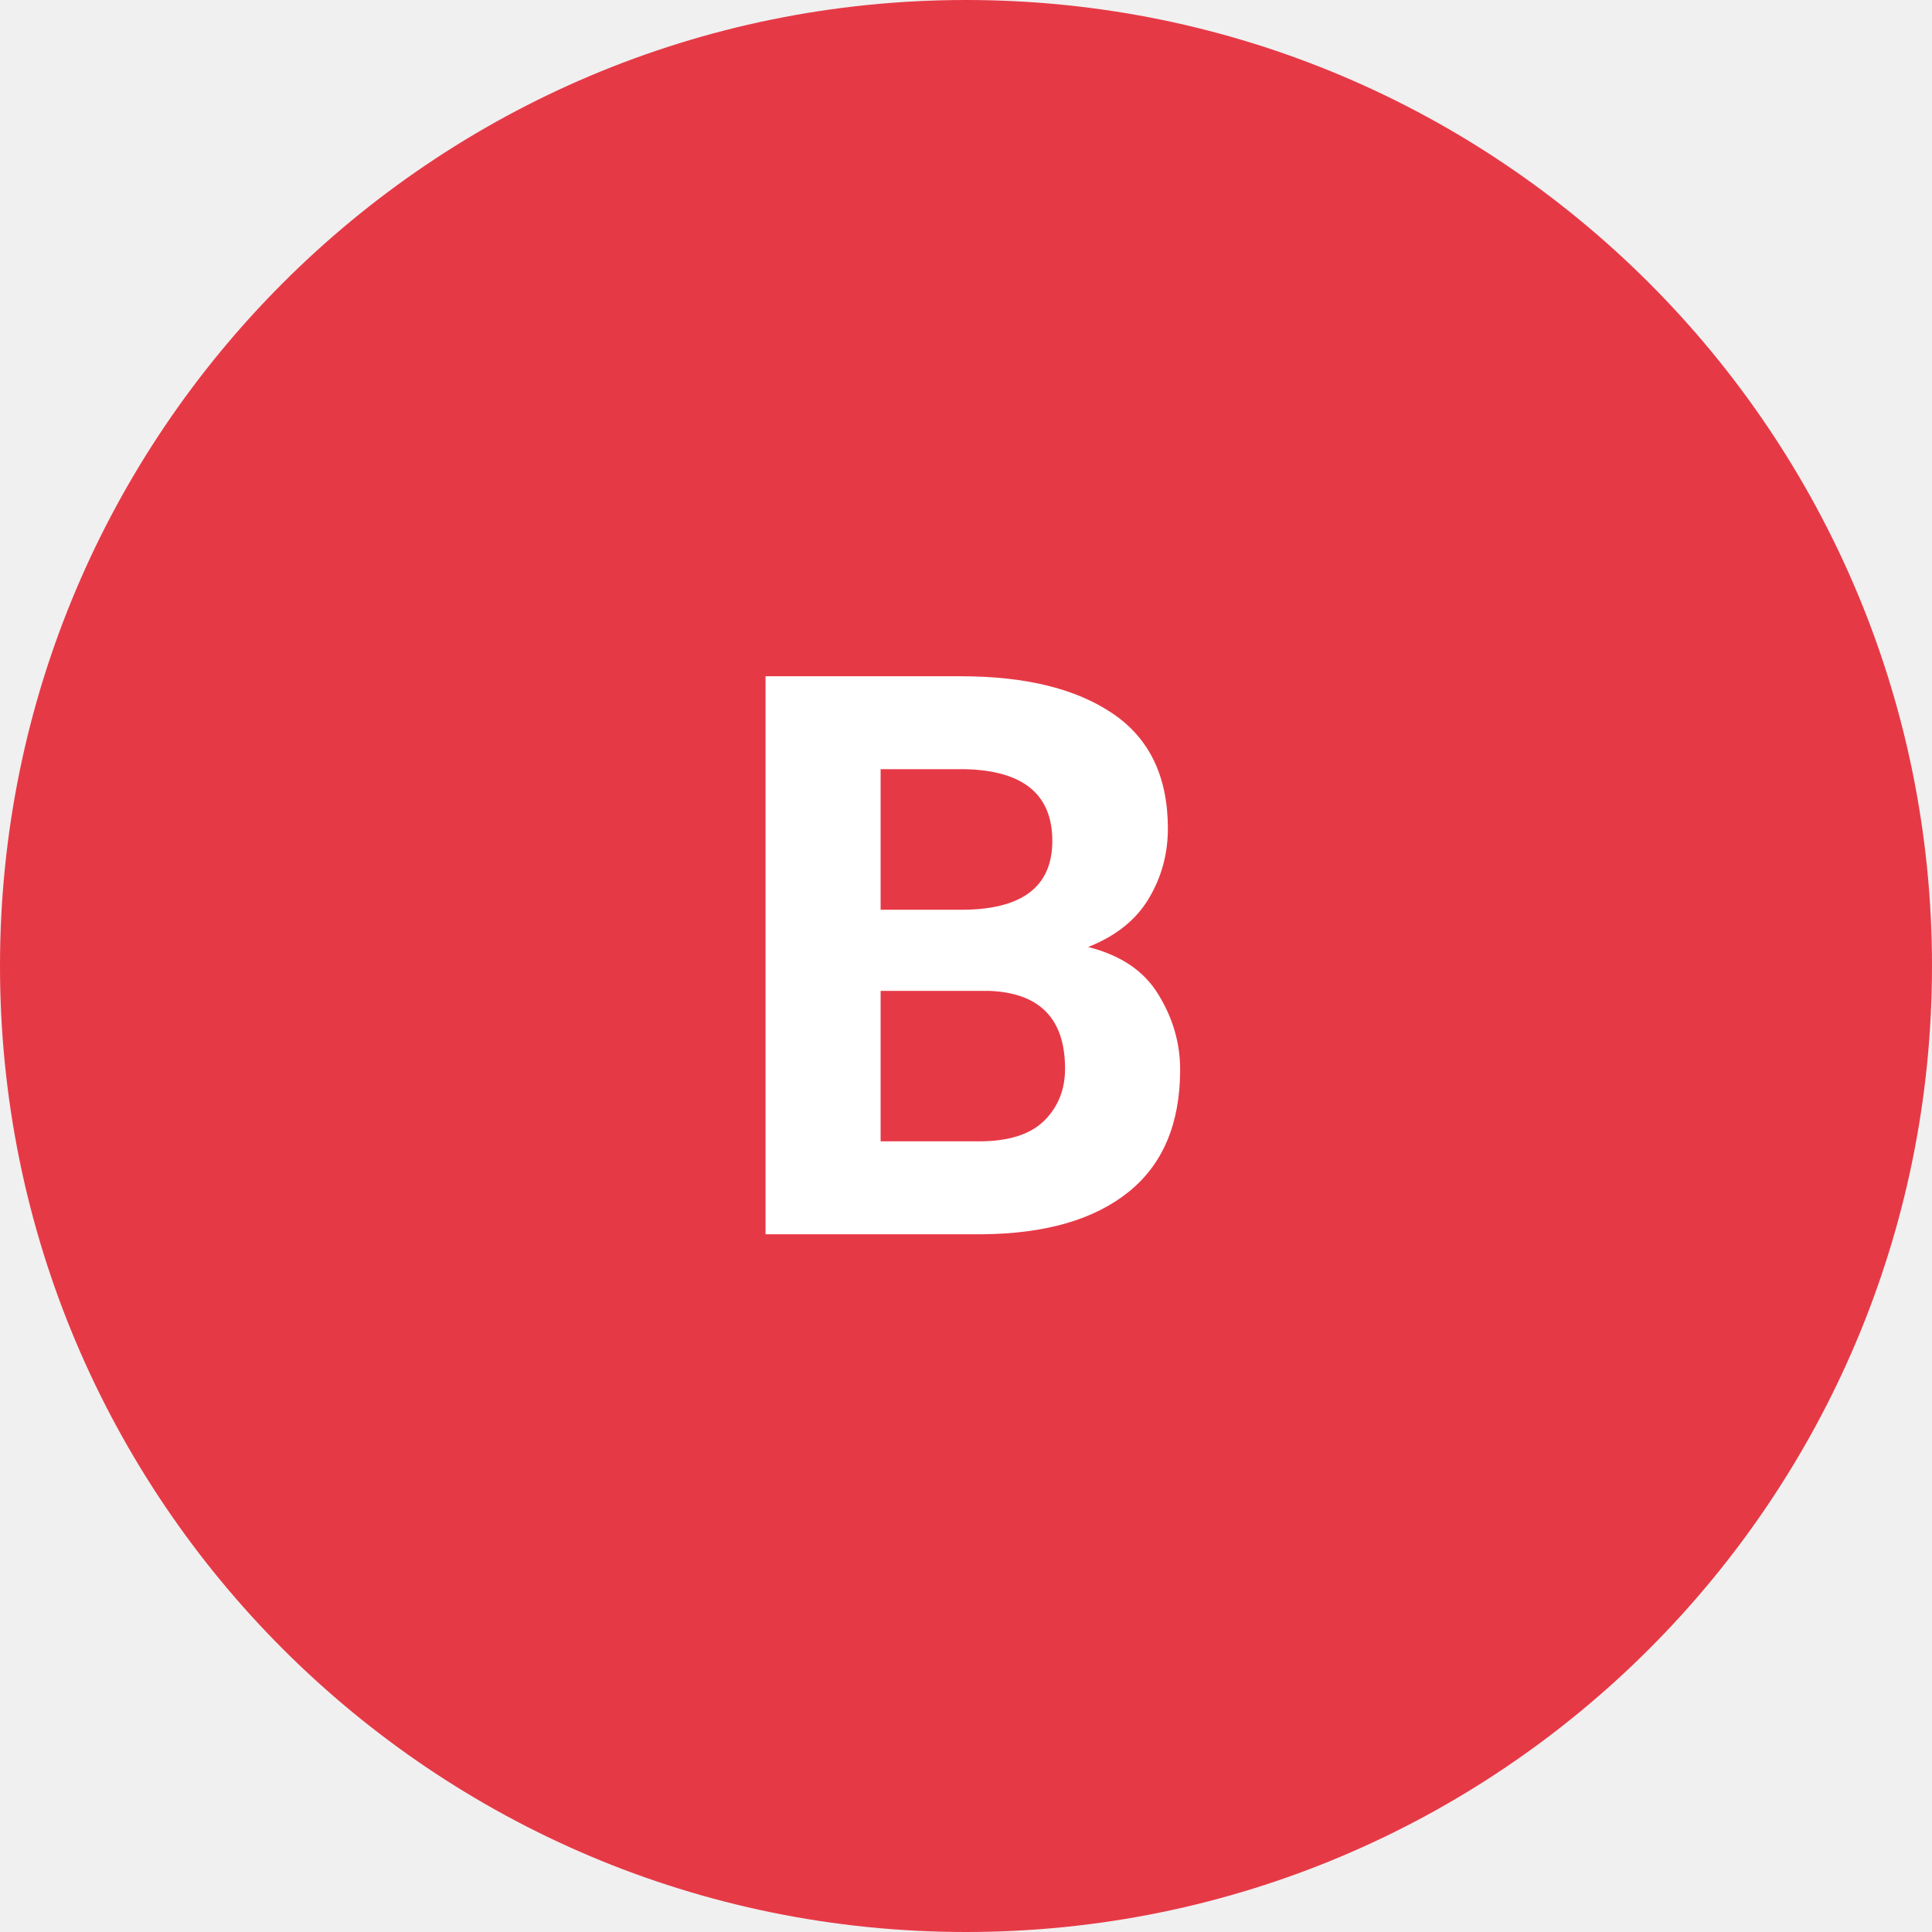
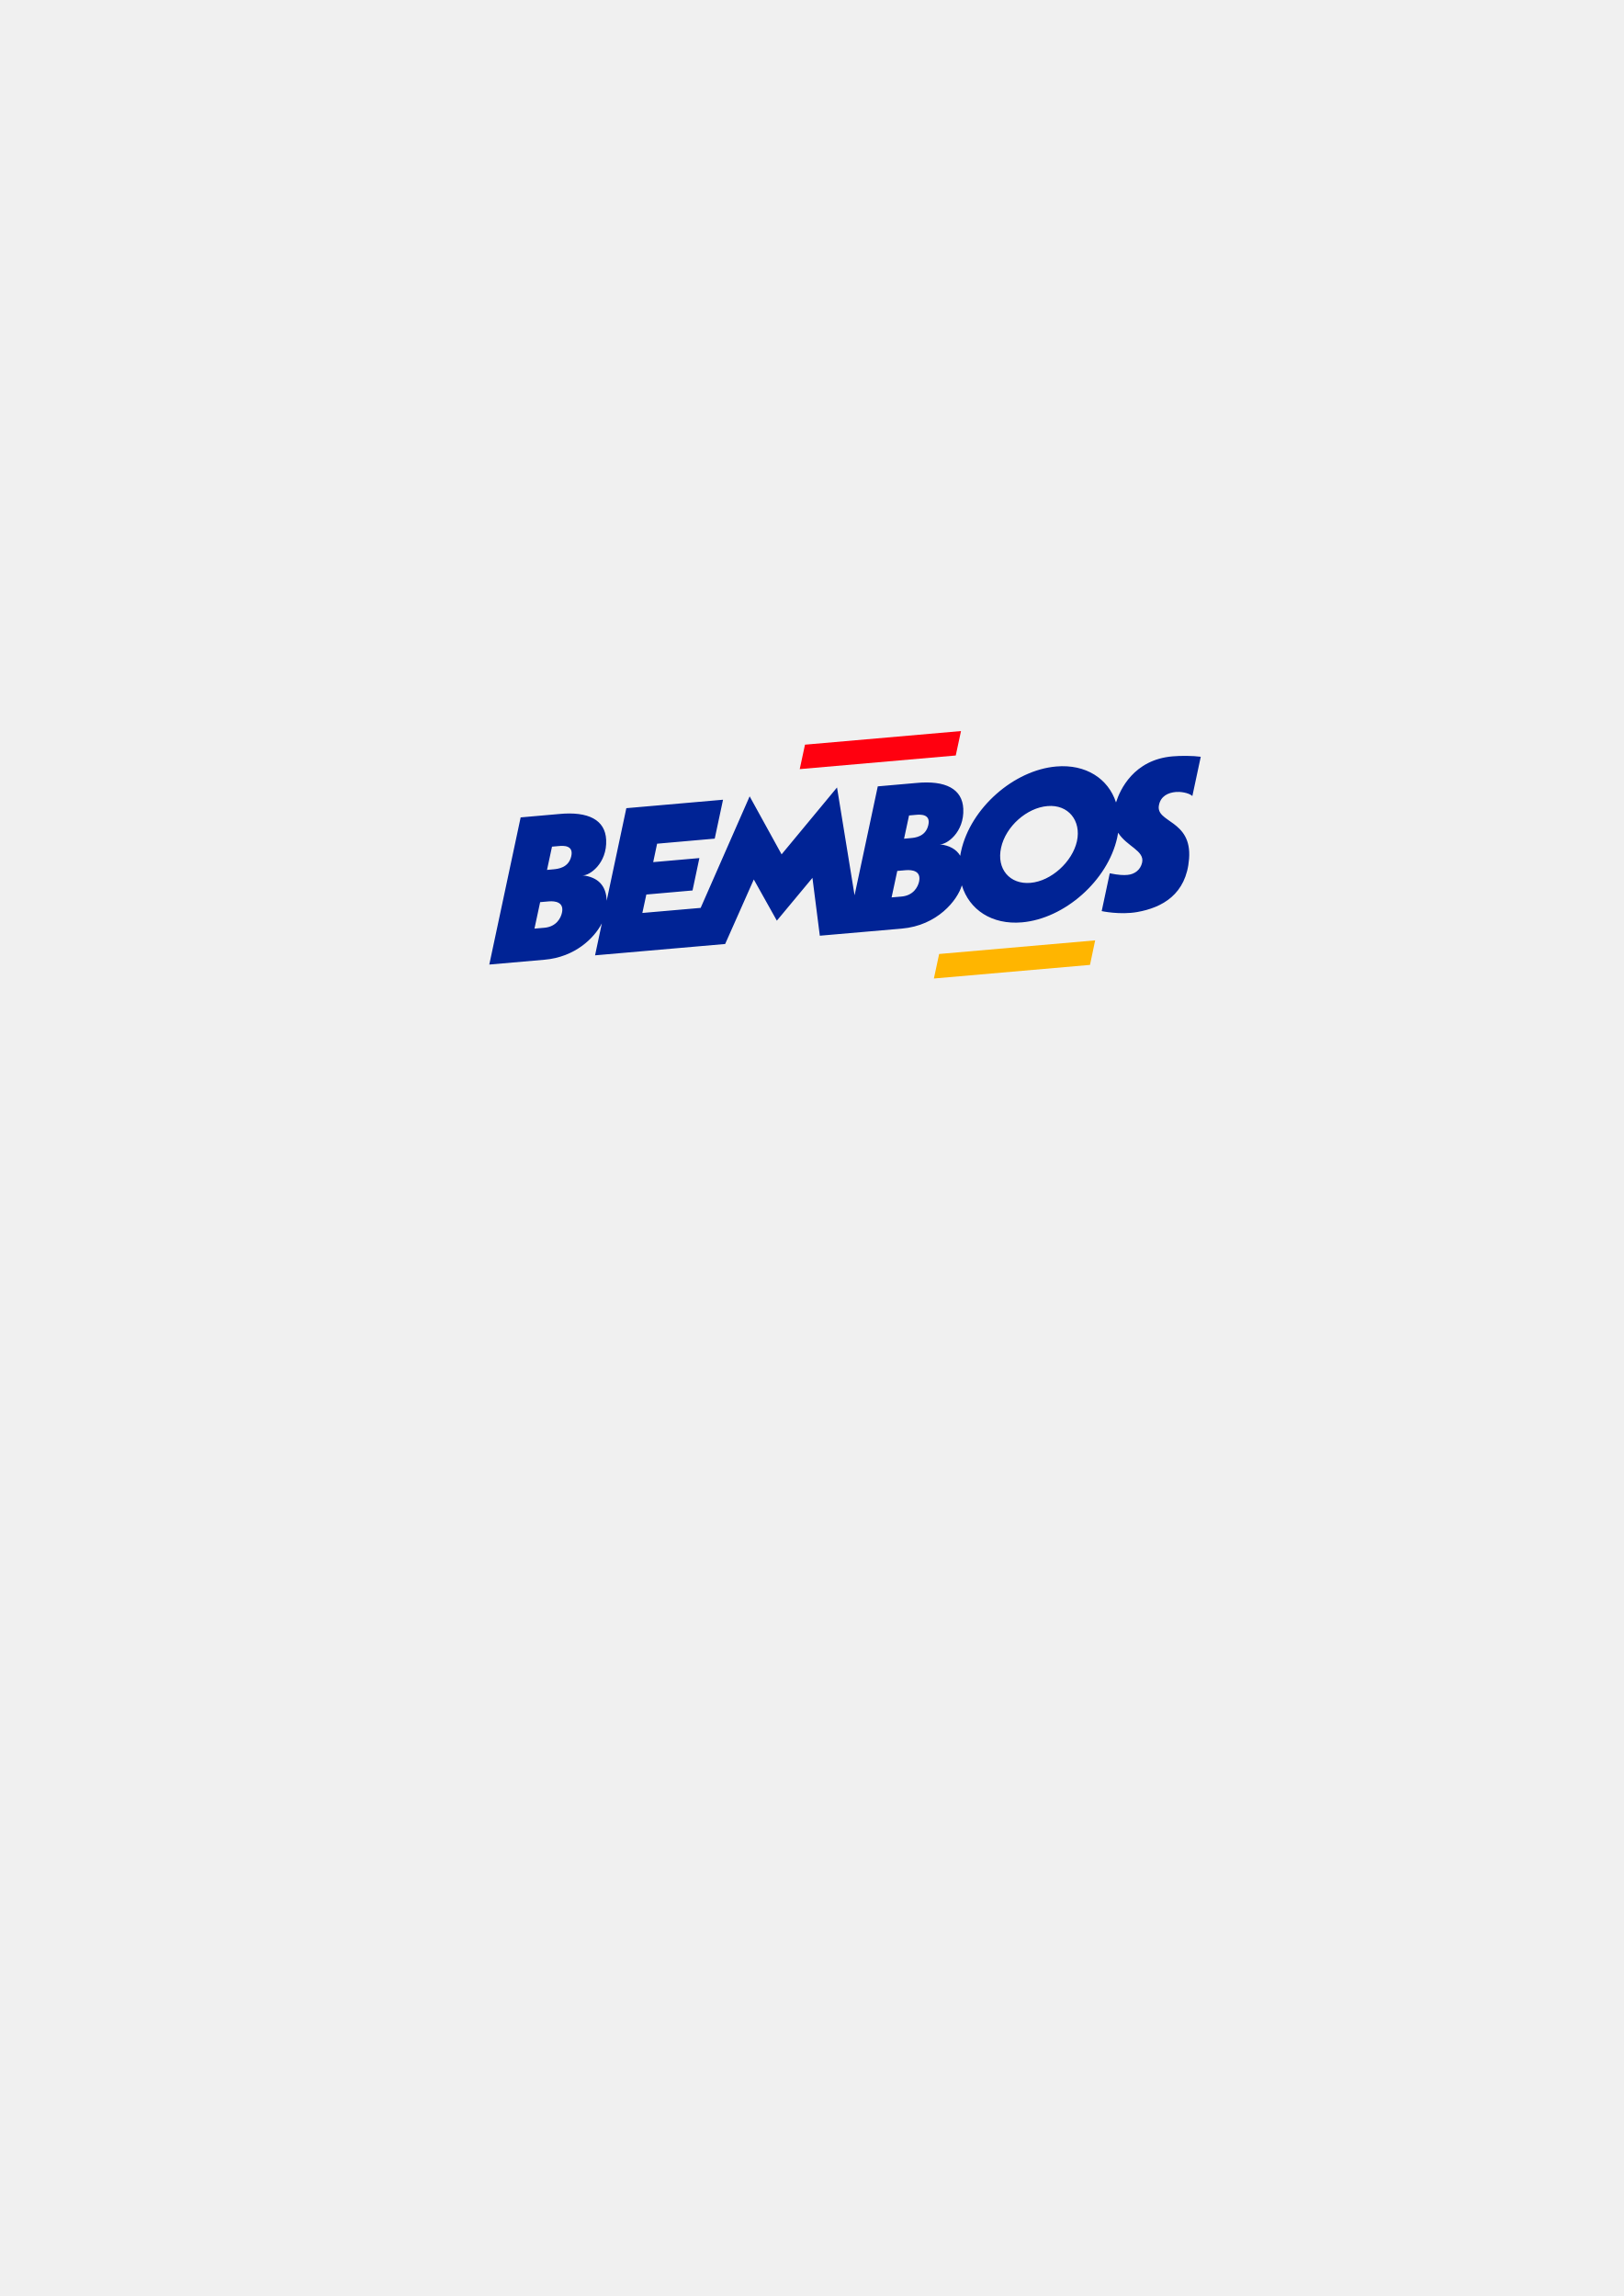
- <svg xmlns="http://www.w3.org/2000/svg" viewBox="0 0 64 64" role="img" aria-label="Bembos">
-   <circle cx="32" cy="32" r="32" fill="#E63946" />
-   <text x="32" y="32" text-anchor="middle" dominant-baseline="central" font-family="system-ui, -apple-system, 'Segoe UI', Roboto, sans-serif" font-weight="700" font-size="26" fill="#FFFFFF" letter-spacing="0">B</text>
+ <svg xmlns="http://www.w3.org/2000/svg" version="1.1" width="595.276pt" height="841.89pt" id="svg3" viewBox="0 0 595.276 841.89">
+   <defs id="defs3" />
+   <path d="m 399.61,353.804 -57.232,4.993 1.926,-8.993 57.2,-4.993 z" style="fill:#ffb500;fill-rule:evenodd" id="path1" />
+   <path d="m 431.176,290.388 c 1.305,-0.124 4.505,0.186 5.966,1.488 l 3.076,-14.388 c -2.921,-0.404 -7.457,-0.404 -10.285,-0.155 -14.323,1.209 -19.325,12.28 -20.784,16.9 -2.829,-8.714 -11.063,-14.11 -21.905,-13.18 -15.535,1.334 -31.412,15.226 -34.892,31.042 -0.124,0.558 -0.249,1.147 -0.311,1.705 -1.429,-2.419 -3.977,-3.814 -7.55,-4.217 2.424,0.248 9.072,-4.28 8.668,-13.024 -0.342,-7.256 -6.462,-10.512 -17.275,-9.458 l -14.075,1.24 -8.513,39.941 -6.431,-39.538 -20.32,24.529 -11.713,-21.273 -17.959,40.902 -21.376,1.86 1.46,-6.76 16.933,-1.489 2.516,-11.876 -16.933,1.488 1.43,-6.76 21.128,-1.861 3.044,-14.265 -35.45,3.101 -7.208,33.925 c -0.156,-5.551 -3.232,-8.683 -8.855,-9.303 2.423,0.248 9.072,-4.28 8.668,-13.024 -0.342,-7.256 -6.463,-10.512 -17.275,-9.458 l -14.075,1.24 -11.495,53.958 20.227,-1.768 c 11.216,-0.961 18.238,-7.938 21.034,-13.335 l -2.486,11.722 47.693,-4.155 10.502,-23.66 8.451,15.102 13.05,-15.691 2.703,21.211 30.014,-2.604 c 13.081,-1.117 20.476,-10.42 22.06,-15.877 2.703,8.962 11.03,14.543 22.028,13.582 15.535,-1.334 31.412,-15.226 34.924,-31.041 0.123,-0.62 0.248,-1.24 0.34,-1.829 3.17,5.054 9.757,6.574 8.794,10.946 -0.59,2.698 -2.766,4.31 -5.376,4.527 -1.367,0.124 -3.168,0.093 -6.493,-0.589 l -2.951,13.862 c 0,0 6.681,1.458 13.019,0.341 9.134,-1.613 18.021,-6.45 19.015,-19.536 1.117,-14.389 -12.459,-13.148 -11.03,-19.722 0.652,-3.194 3.263,-4.527 6.276,-4.775 z m -225.165,44.344 c -0.404,1.861 -2.02,5.086 -6.462,5.458 l -3.604,0.31 2.082,-9.707 3.2,-0.279 c 2.299,-0.186 5.686,0.249 4.785,4.217 z m 3.418,-20.746 c -0.995,4.249 -4.909,4.62 -6.556,4.775 l -2.331,0.217 1.833,-8.528 2.455,-0.217 c 1.615,-0.155 5.561,-0.403 4.598,3.752 z m 127.511,9.303 c -0.404,1.861 -2.019,5.086 -6.462,5.458 l -3.604,0.309 2.082,-9.706 3.2,-0.279 c 2.299,-0.155 5.655,0.249 4.785,4.217 z m 3.386,-20.715 c -0.994,4.249 -4.909,4.621 -6.556,4.745 l -2.33,0.217 1.833,-8.528 2.454,-0.217 c 1.647,-0.155 5.593,-0.403 4.598,3.783 z m 54.496,5.892 c -1.676,7.505 -9.382,14.606 -17.026,15.257 -7.58,0.651 -12.521,-5.085 -10.78,-12.9 1.709,-7.815 9.444,-14.637 17.026,-15.257 7.643,-0.651 12.427,5.396 10.78,12.9 z" style="fill:#002395;fill-rule:evenodd" id="path2" />
+   <path d="m 350.395,277.023 -57.2,4.993 1.927,-8.962 57.2,-4.993 z" style="fill:#ff000f;fill-rule:evenodd" id="path3" />
</svg>
